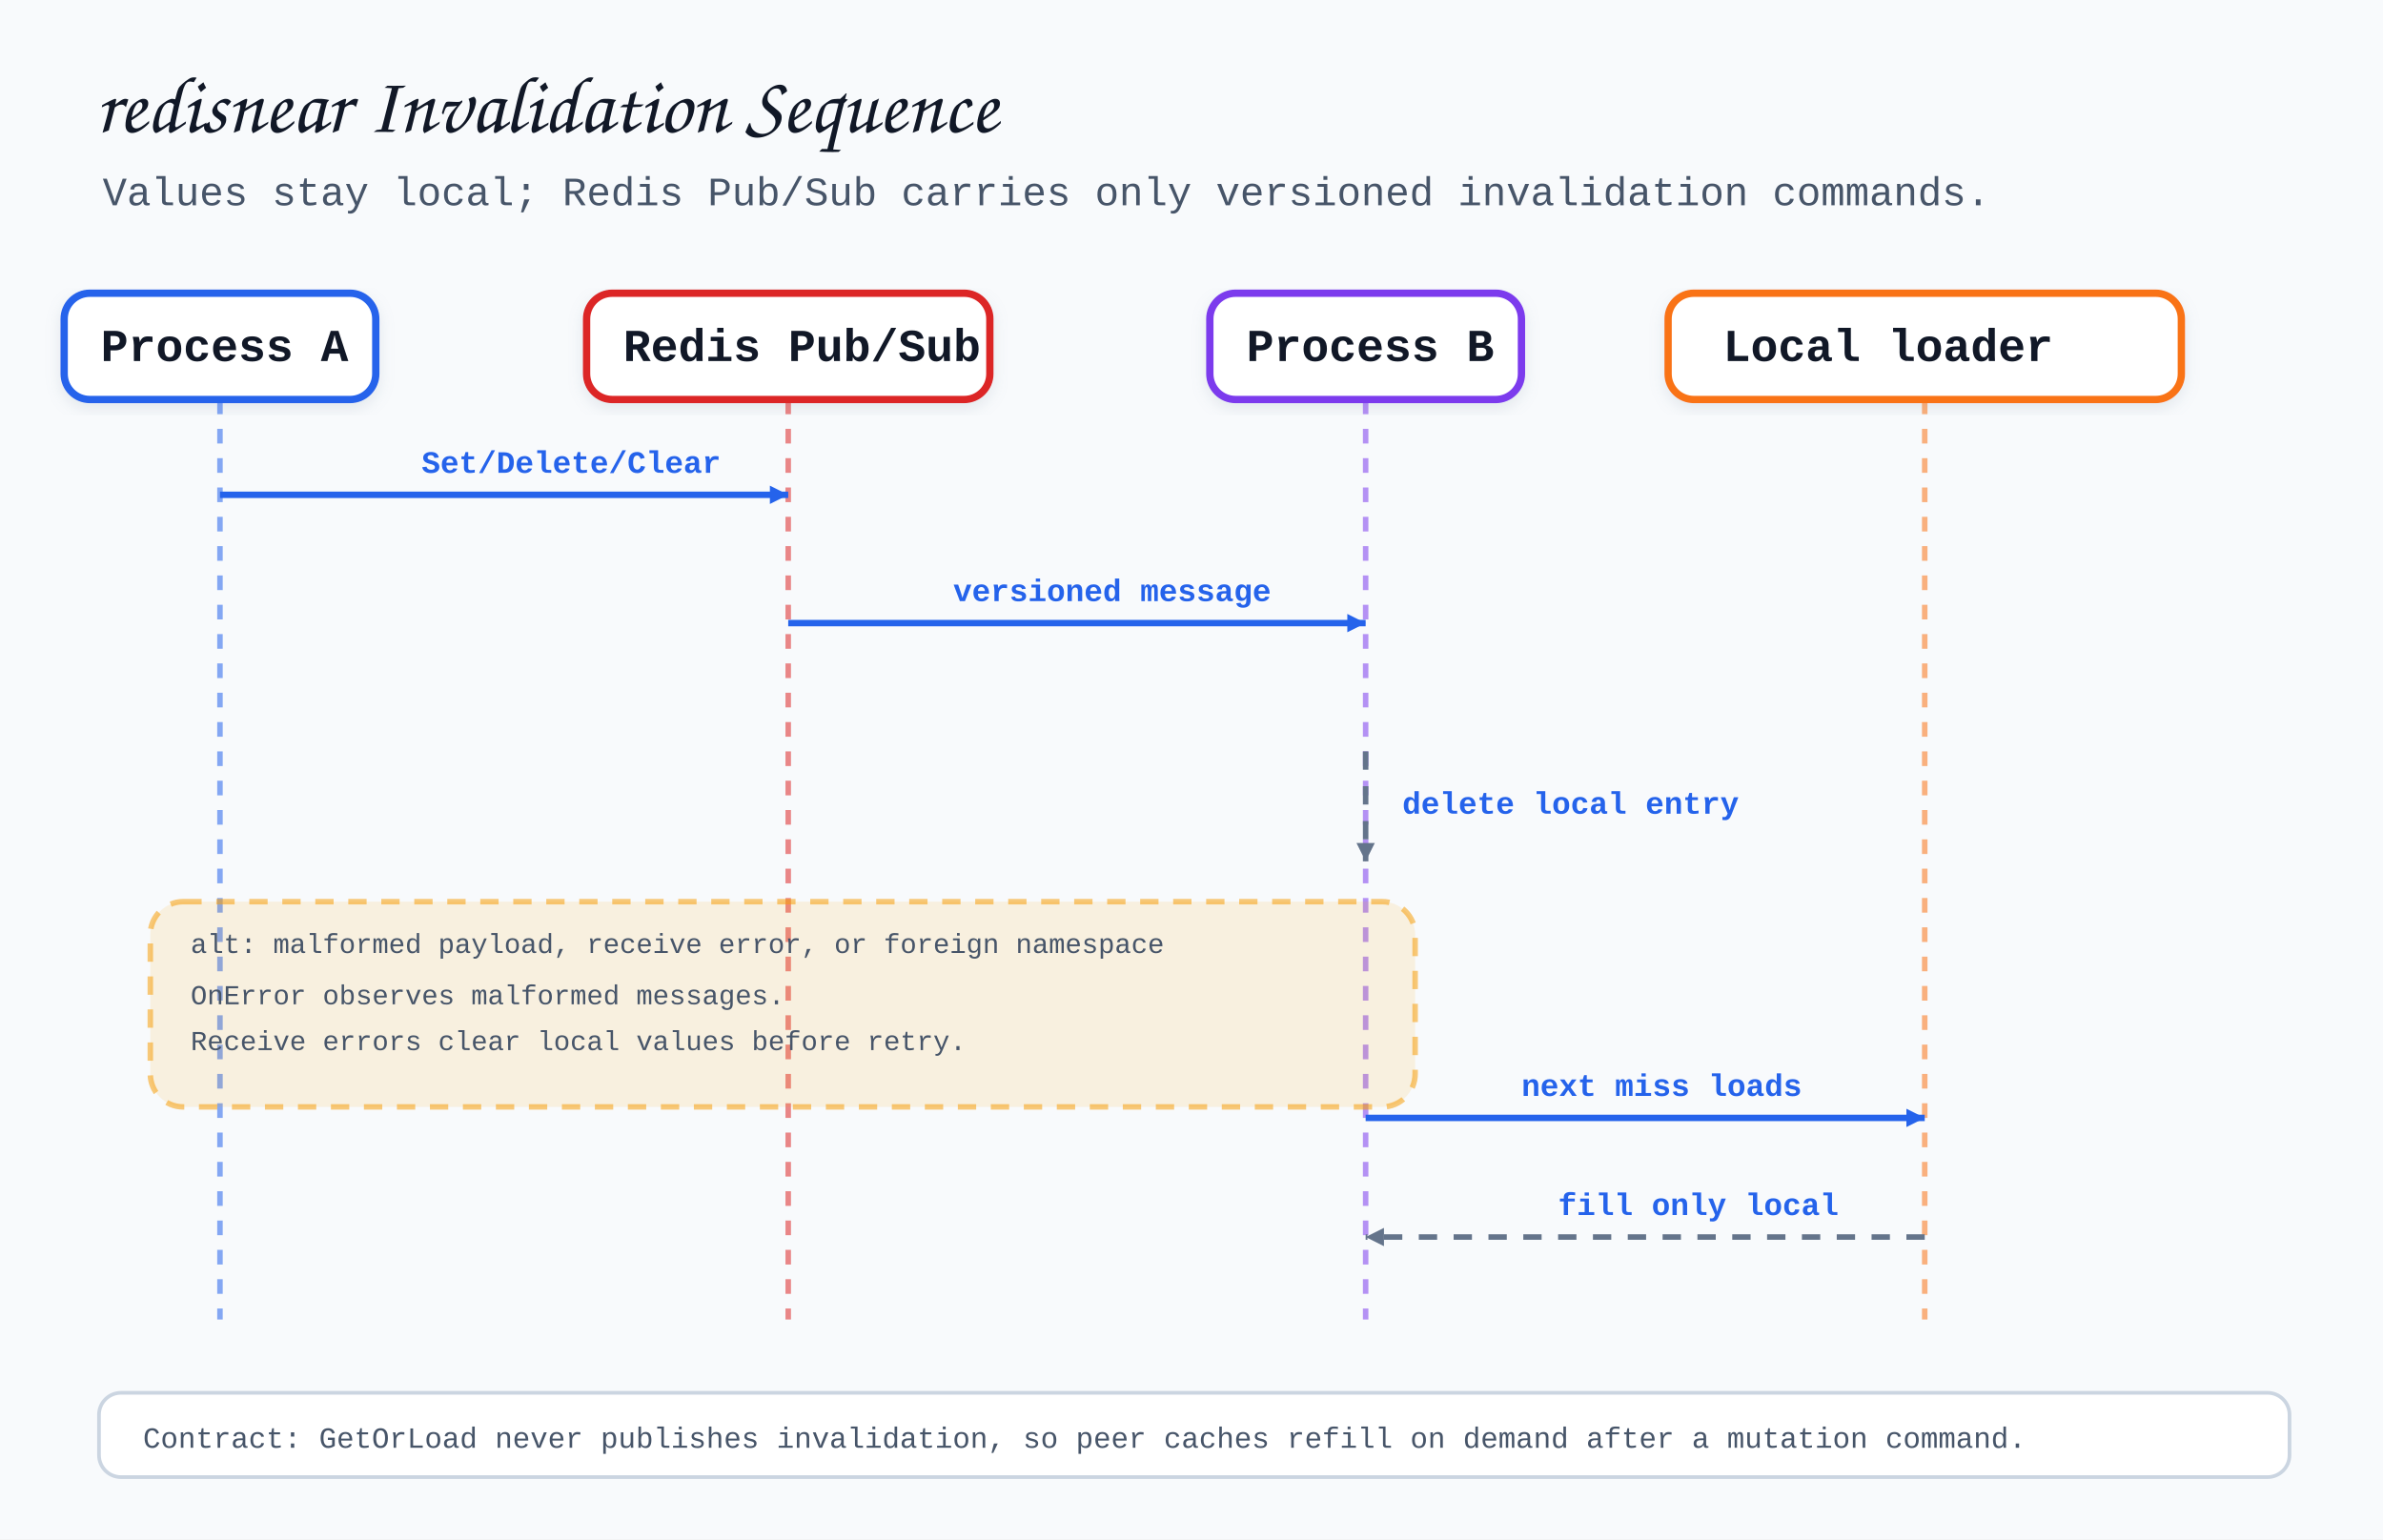
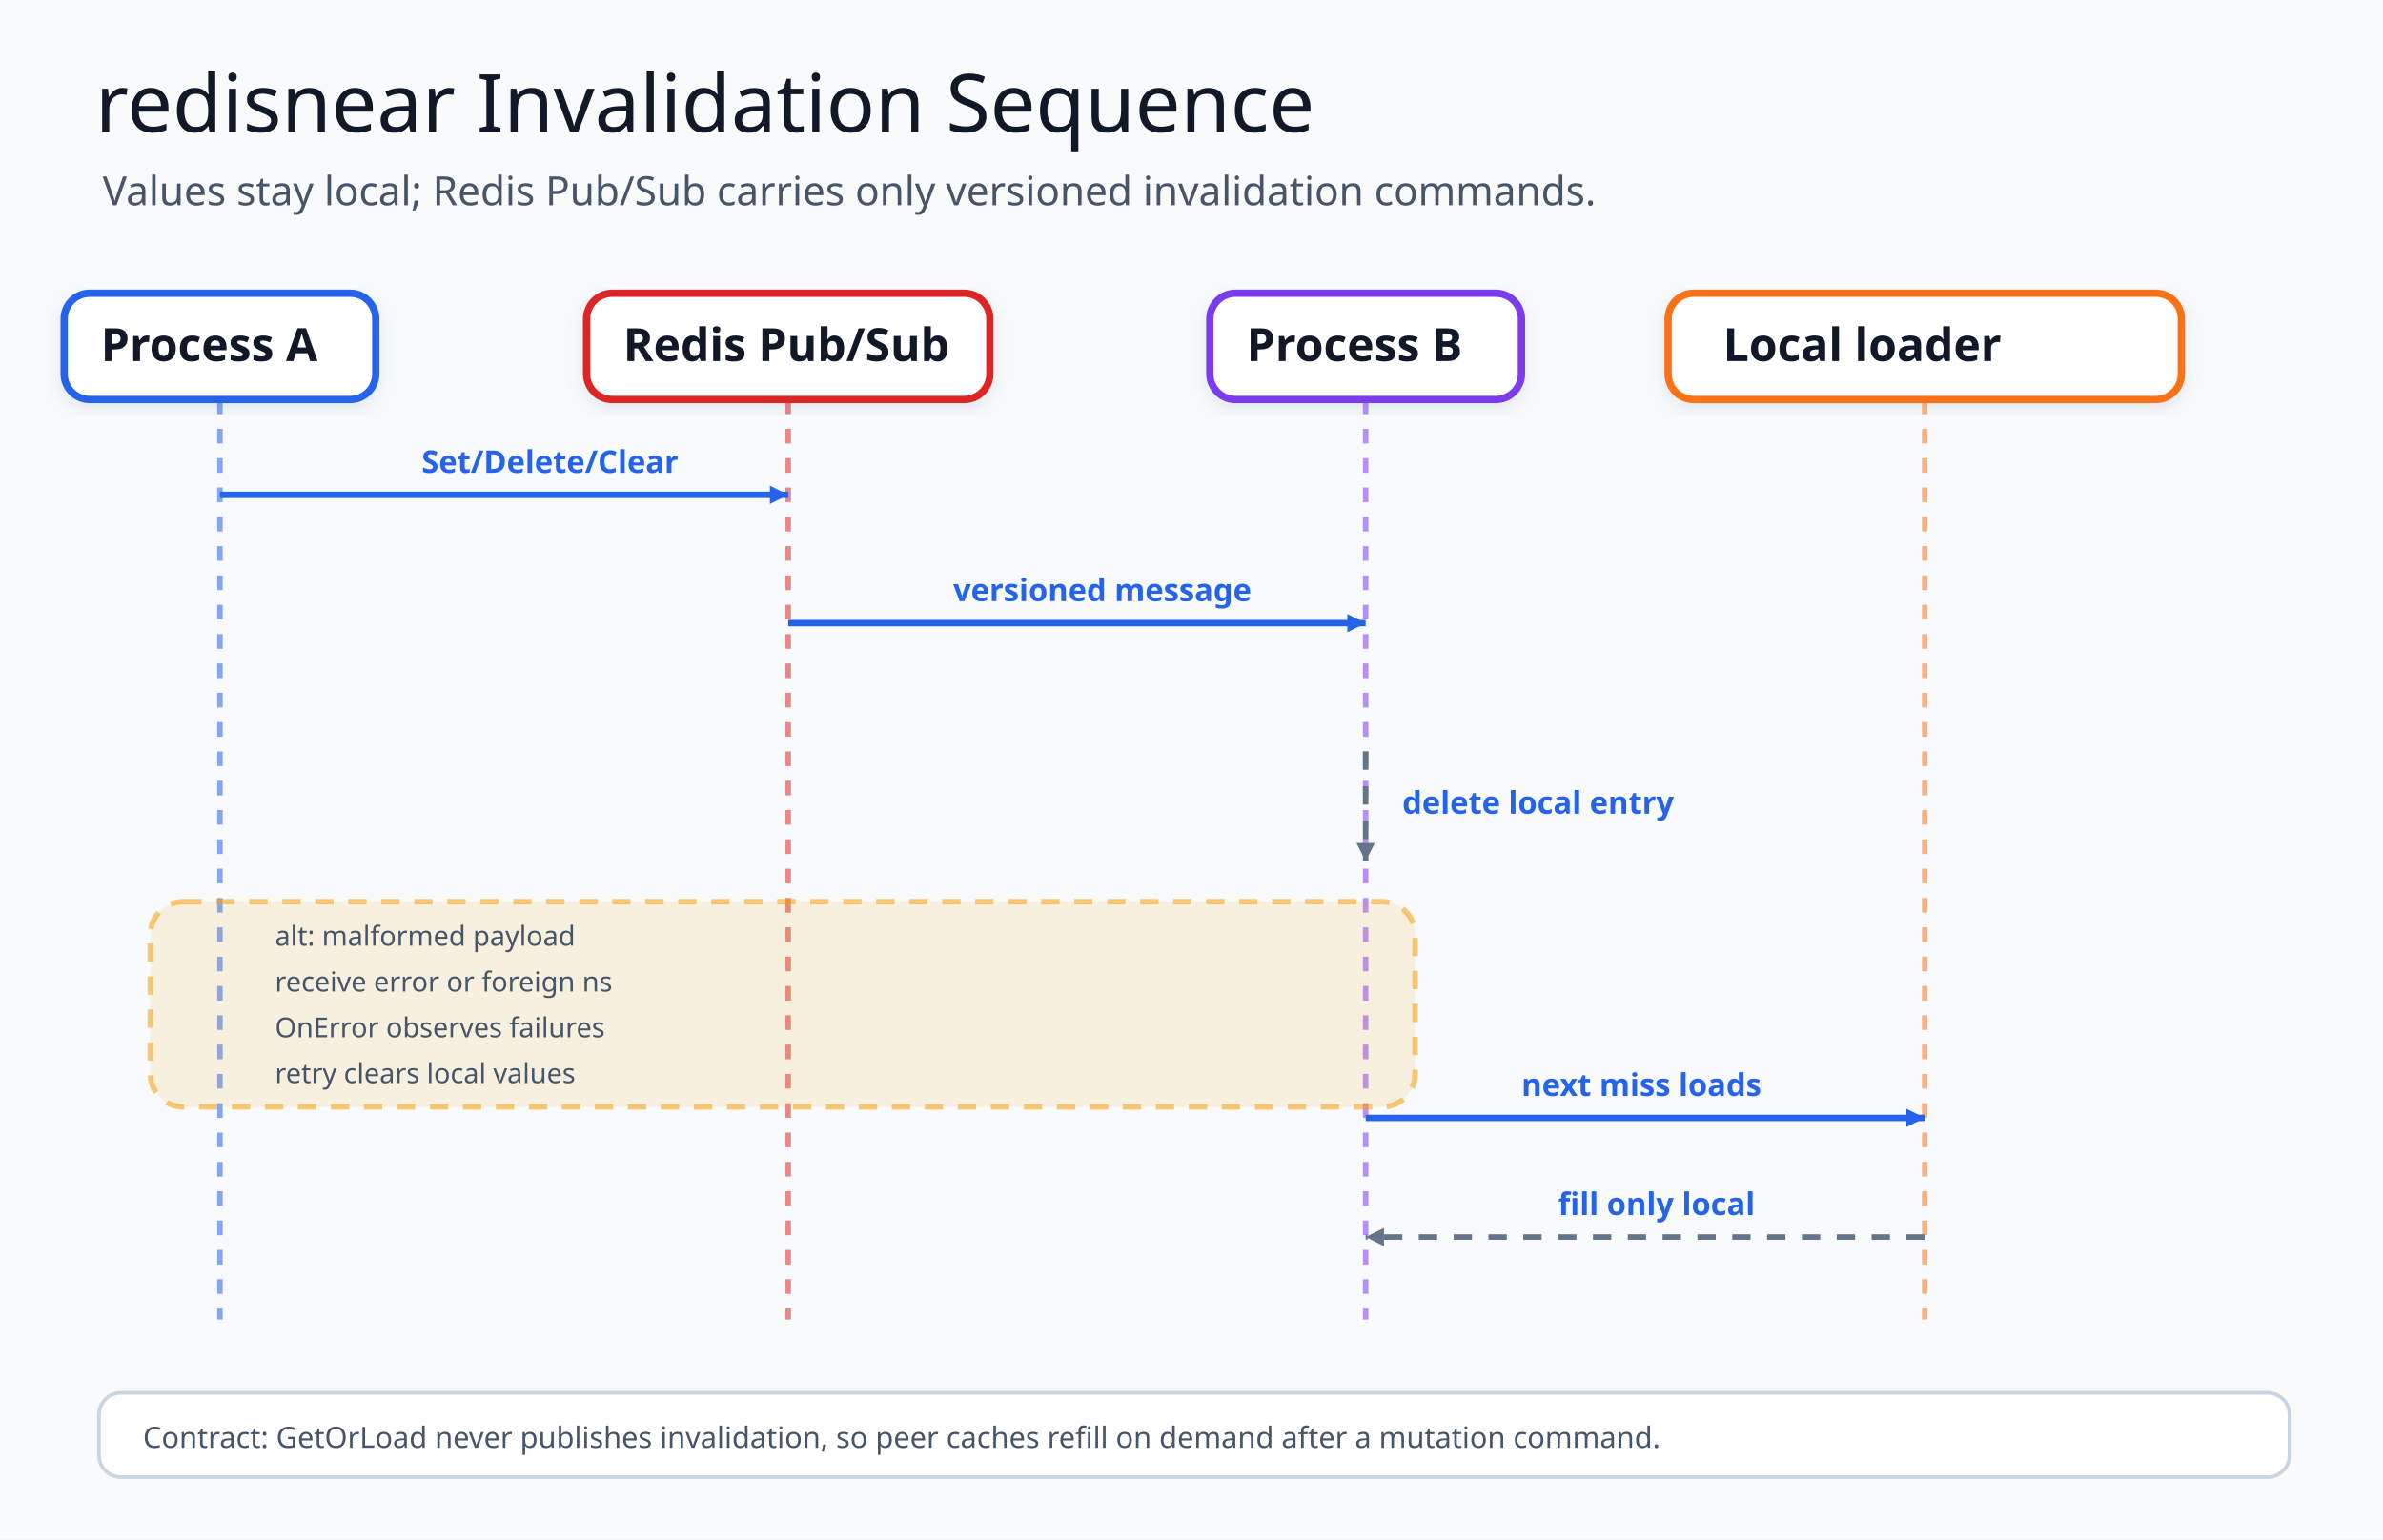
<svg xmlns="http://www.w3.org/2000/svg" width="1300" height="840" viewBox="0 0 1300 840">
  <defs>
    <marker id="arrow" markerWidth="12" markerHeight="10" refX="10" refY="5" orient="auto" markerUnits="userSpaceOnUse">
      <path d="M0,0 L10,5 L0,10 z" fill="#2563eb" />
    </marker>
    <marker id="arrow-gray" markerWidth="12" markerHeight="10" refX="10" refY="5" orient="auto" markerUnits="userSpaceOnUse">
      <path d="M0,0 L10,5 L0,10 z" fill="#64748b" />
    </marker>
    <filter id="shadow" x="-10%" y="-10%" width="120%" height="125%">
      <feDropShadow dx="0" dy="3" stdDeviation="4" flood-color="#94a3b8" flood-opacity=".22" />
    </filter>
  </defs>
  <style>
@font-face{font-family:'Architects Daughter';src:local('Architects Daughter');}
@font-face{font-family:'Comic Mono';src:local('Comic Mono');}
- .bg{fill:#f8fafc}.title{font:44px 'Architects Daughter','Comic Sans MS',cursive;fill:#111827}.sub{font:22px 'Comic Mono','Courier New',monospace;fill:#475569}.card-title{font:25px 'Comic Mono','Courier New',monospace;font-weight:700;fill:#111827}.body{font:18px 'Comic Mono','Courier New',monospace;fill:#334155}.small{font:15px 'Comic Mono','Courier New',monospace;fill:#475569}.label{font:17px 'Comic Mono','Courier New',monospace;fill:#2563eb;font-weight:700}.note{font:16px 'Comic Mono','Courier New',monospace;fill:#475569}.arrow{stroke:#2563eb;stroke-width:3.5;fill:none;marker-end:url(#arrow)}.dashed{stroke:#64748b;stroke-width:3;stroke-dasharray:10 9;fill:none;marker-end:url(#arrow-gray)}.card{fill:#fff;stroke-width:4}.alt{fill:#f59e0b;fill-opacity:.12;stroke:#f59e0b;stroke-opacity:.55;stroke-dasharray:10 8;stroke-width:3}.footer{fill:#ffffff;stroke:#cbd5e1;stroke-width:2}
+ .bg{fill:#f8fafc}.title{font:44px 'Architects Daughter';fill:#111827}.sub{font:22px 'Comic Mono';fill:#475569}.card-title{font:25px 'Comic Mono';font-weight:700;fill:#111827}.body{font:18px 'Comic Mono';fill:#334155}.small{font:15px 'Comic Mono';fill:#475569}.label{font:17px 'Comic Mono';fill:#2563eb;font-weight:700}.note{font:16px 'Comic Mono';fill:#475569}.arrow{stroke:#2563eb;stroke-width:3.5;fill:none;marker-end:url(#arrow)}.dashed{stroke:#64748b;stroke-width:3;stroke-dasharray:10 9;fill:none;marker-end:url(#arrow-gray)}.card{fill:#fff;stroke-width:4}.alt{fill:#f59e0b;fill-opacity:.12;stroke:#f59e0b;stroke-opacity:.55;stroke-dasharray:10 8;stroke-width:3}.footer{fill:#ffffff;stroke:#cbd5e1;stroke-width:2}
</style>
  <rect class="bg" width="1300" height="840" />
  <text class="title" x="52" y="72">redisnear Invalidation Sequence</text>
  <text class="sub" x="56" y="112">Values stay local; Redis Pub/Sub carries only versioned invalidation commands.</text>
  <rect x="35" y="160" width="170" height="58" rx="14" fill="#fff" stroke="#2563eb" stroke-width="4" filter="url(#shadow)" />
  <text class="card-title" x="55" y="197">Process A</text>
  <line x1="120" y1="218" x2="120" y2="720" stroke="#2563eb" stroke-width="3" stroke-dasharray="8 8" opacity=".55" />
  <rect x="320" y="160" width="220" height="58" rx="14" fill="#fff" stroke="#dc2626" stroke-width="4" filter="url(#shadow)" />
  <text class="card-title" x="340" y="197">Redis Pub/Sub</text>
  <line x1="430" y1="218" x2="430" y2="720" stroke="#dc2626" stroke-width="3" stroke-dasharray="8 8" opacity=".55" />
  <rect x="660" y="160" width="170" height="58" rx="14" fill="#fff" stroke="#7c3aed" stroke-width="4" filter="url(#shadow)" />
  <text class="card-title" x="680" y="197">Process B</text>
  <line x1="745" y1="218" x2="745" y2="720" stroke="#7c3aed" stroke-width="3" stroke-dasharray="8 8" opacity=".55" />
  <rect x="910" y="160" width="280" height="58" rx="14" fill="#fff" stroke="#f97316" stroke-width="4" filter="url(#shadow)" />
  <text class="card-title" x="940" y="197">Local loader</text>
  <line x1="1050" y1="218" x2="1050" y2="720" stroke="#f97316" stroke-width="3" stroke-dasharray="8 8" opacity=".55" />
  <path class="arrow" d="M120 270 L430 270" />
  <text class="label" x="230" y="258">Set/Delete/Clear</text>
  <path class="arrow" d="M430 340 L745 340" />
  <text class="label" x="520" y="328">versioned message</text>
  <path class="dashed" d="M745 410 L745 470" />
  <text class="label" x="765" y="444">delete local entry</text>
  <path class="arrow" d="M745 610 L1050 610" />
  <text class="label" x="830" y="598">next miss loads</text>
  <path class="dashed" d="M1050 675 L745 675" />
  <text class="label" x="850" y="663">fill only local</text>
  <rect class="alt" x="82" y="492" width="690" height="112" rx="18" />
-   <text class="small" x="104" y="520">alt: malformed payload, receive error, or foreign namespace</text>
-   <text class="small" x="104" y="548">OnError observes malformed messages.</text>
-   <text class="small" x="104" y="573">Receive errors clear local values before retry.</text>
+   <text class="small" x="150" y="516">alt: malformed payload</text>
+   <text class="small" x="150" y="541">receive error or foreign ns</text>
+   <text class="small" x="150" y="566">OnError observes failures</text>
+   <text class="small" x="150" y="591">retry clears local values</text>
  <rect class="footer" x="54" y="760" width="1195" height="46" rx="12" />
  <text class="note" x="78" y="790">Contract: GetOrLoad never publishes invalidation, so peer caches refill on demand after a mutation command.</text>
</svg>
